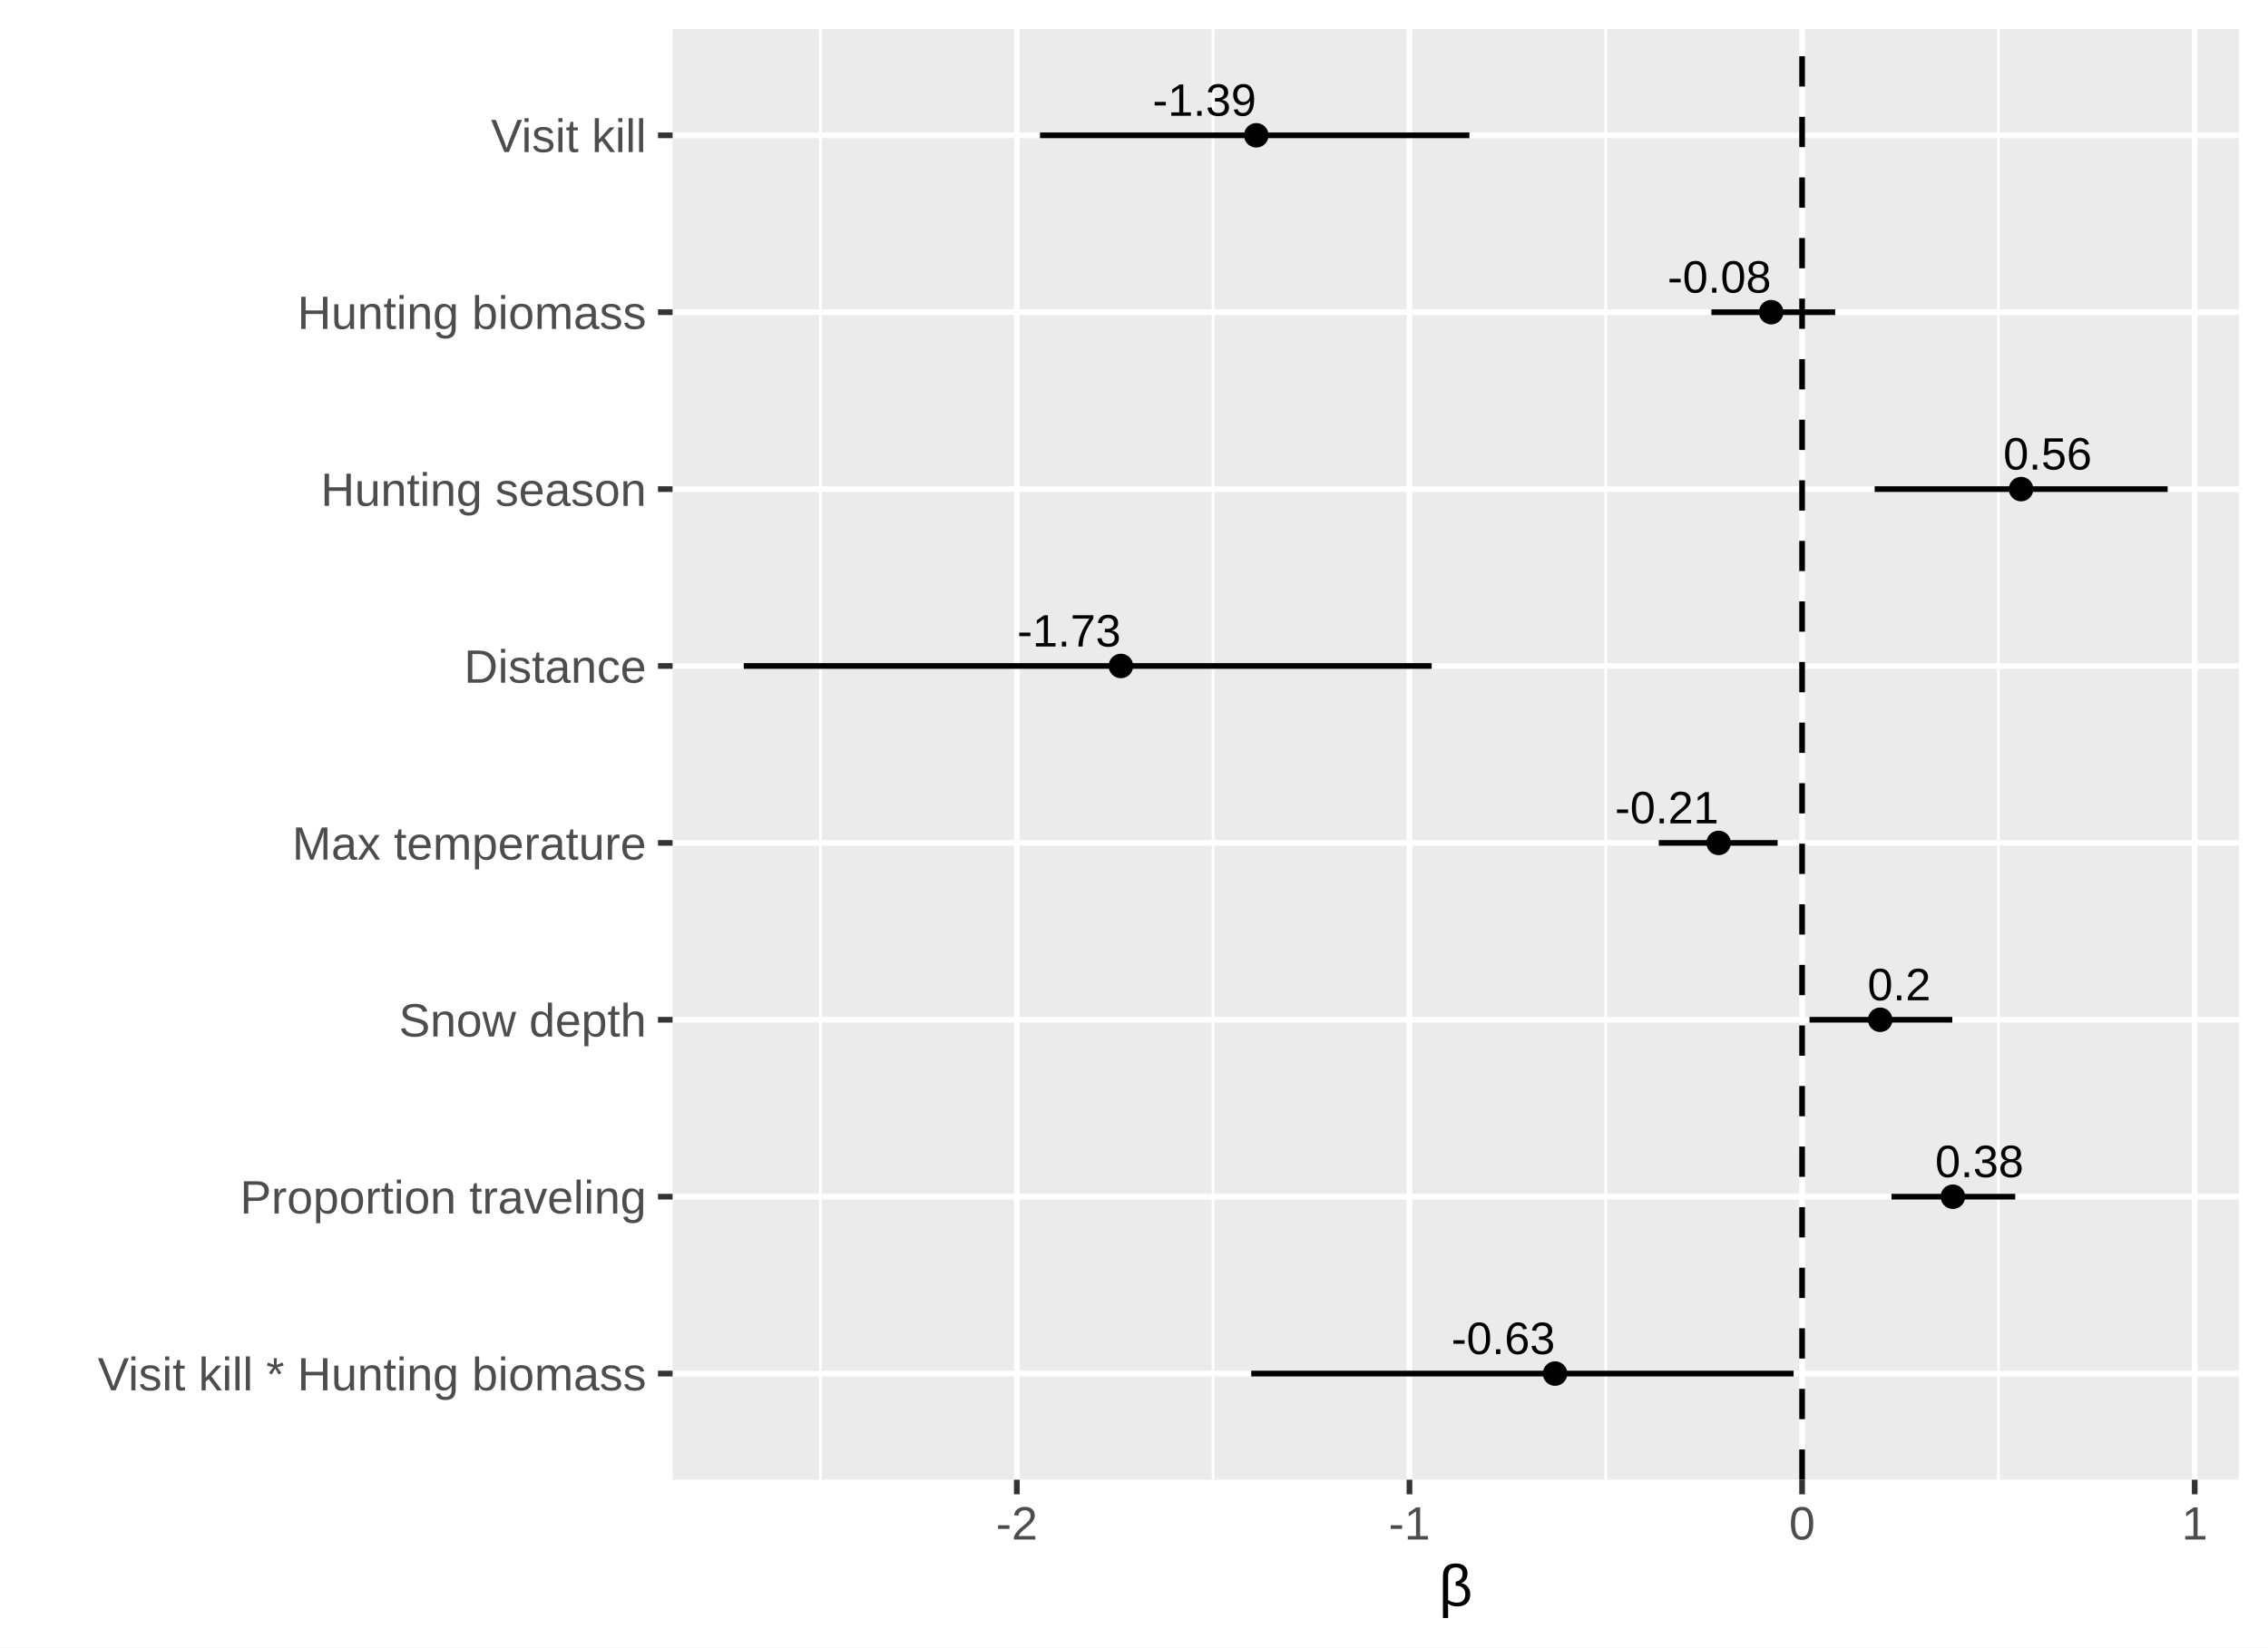
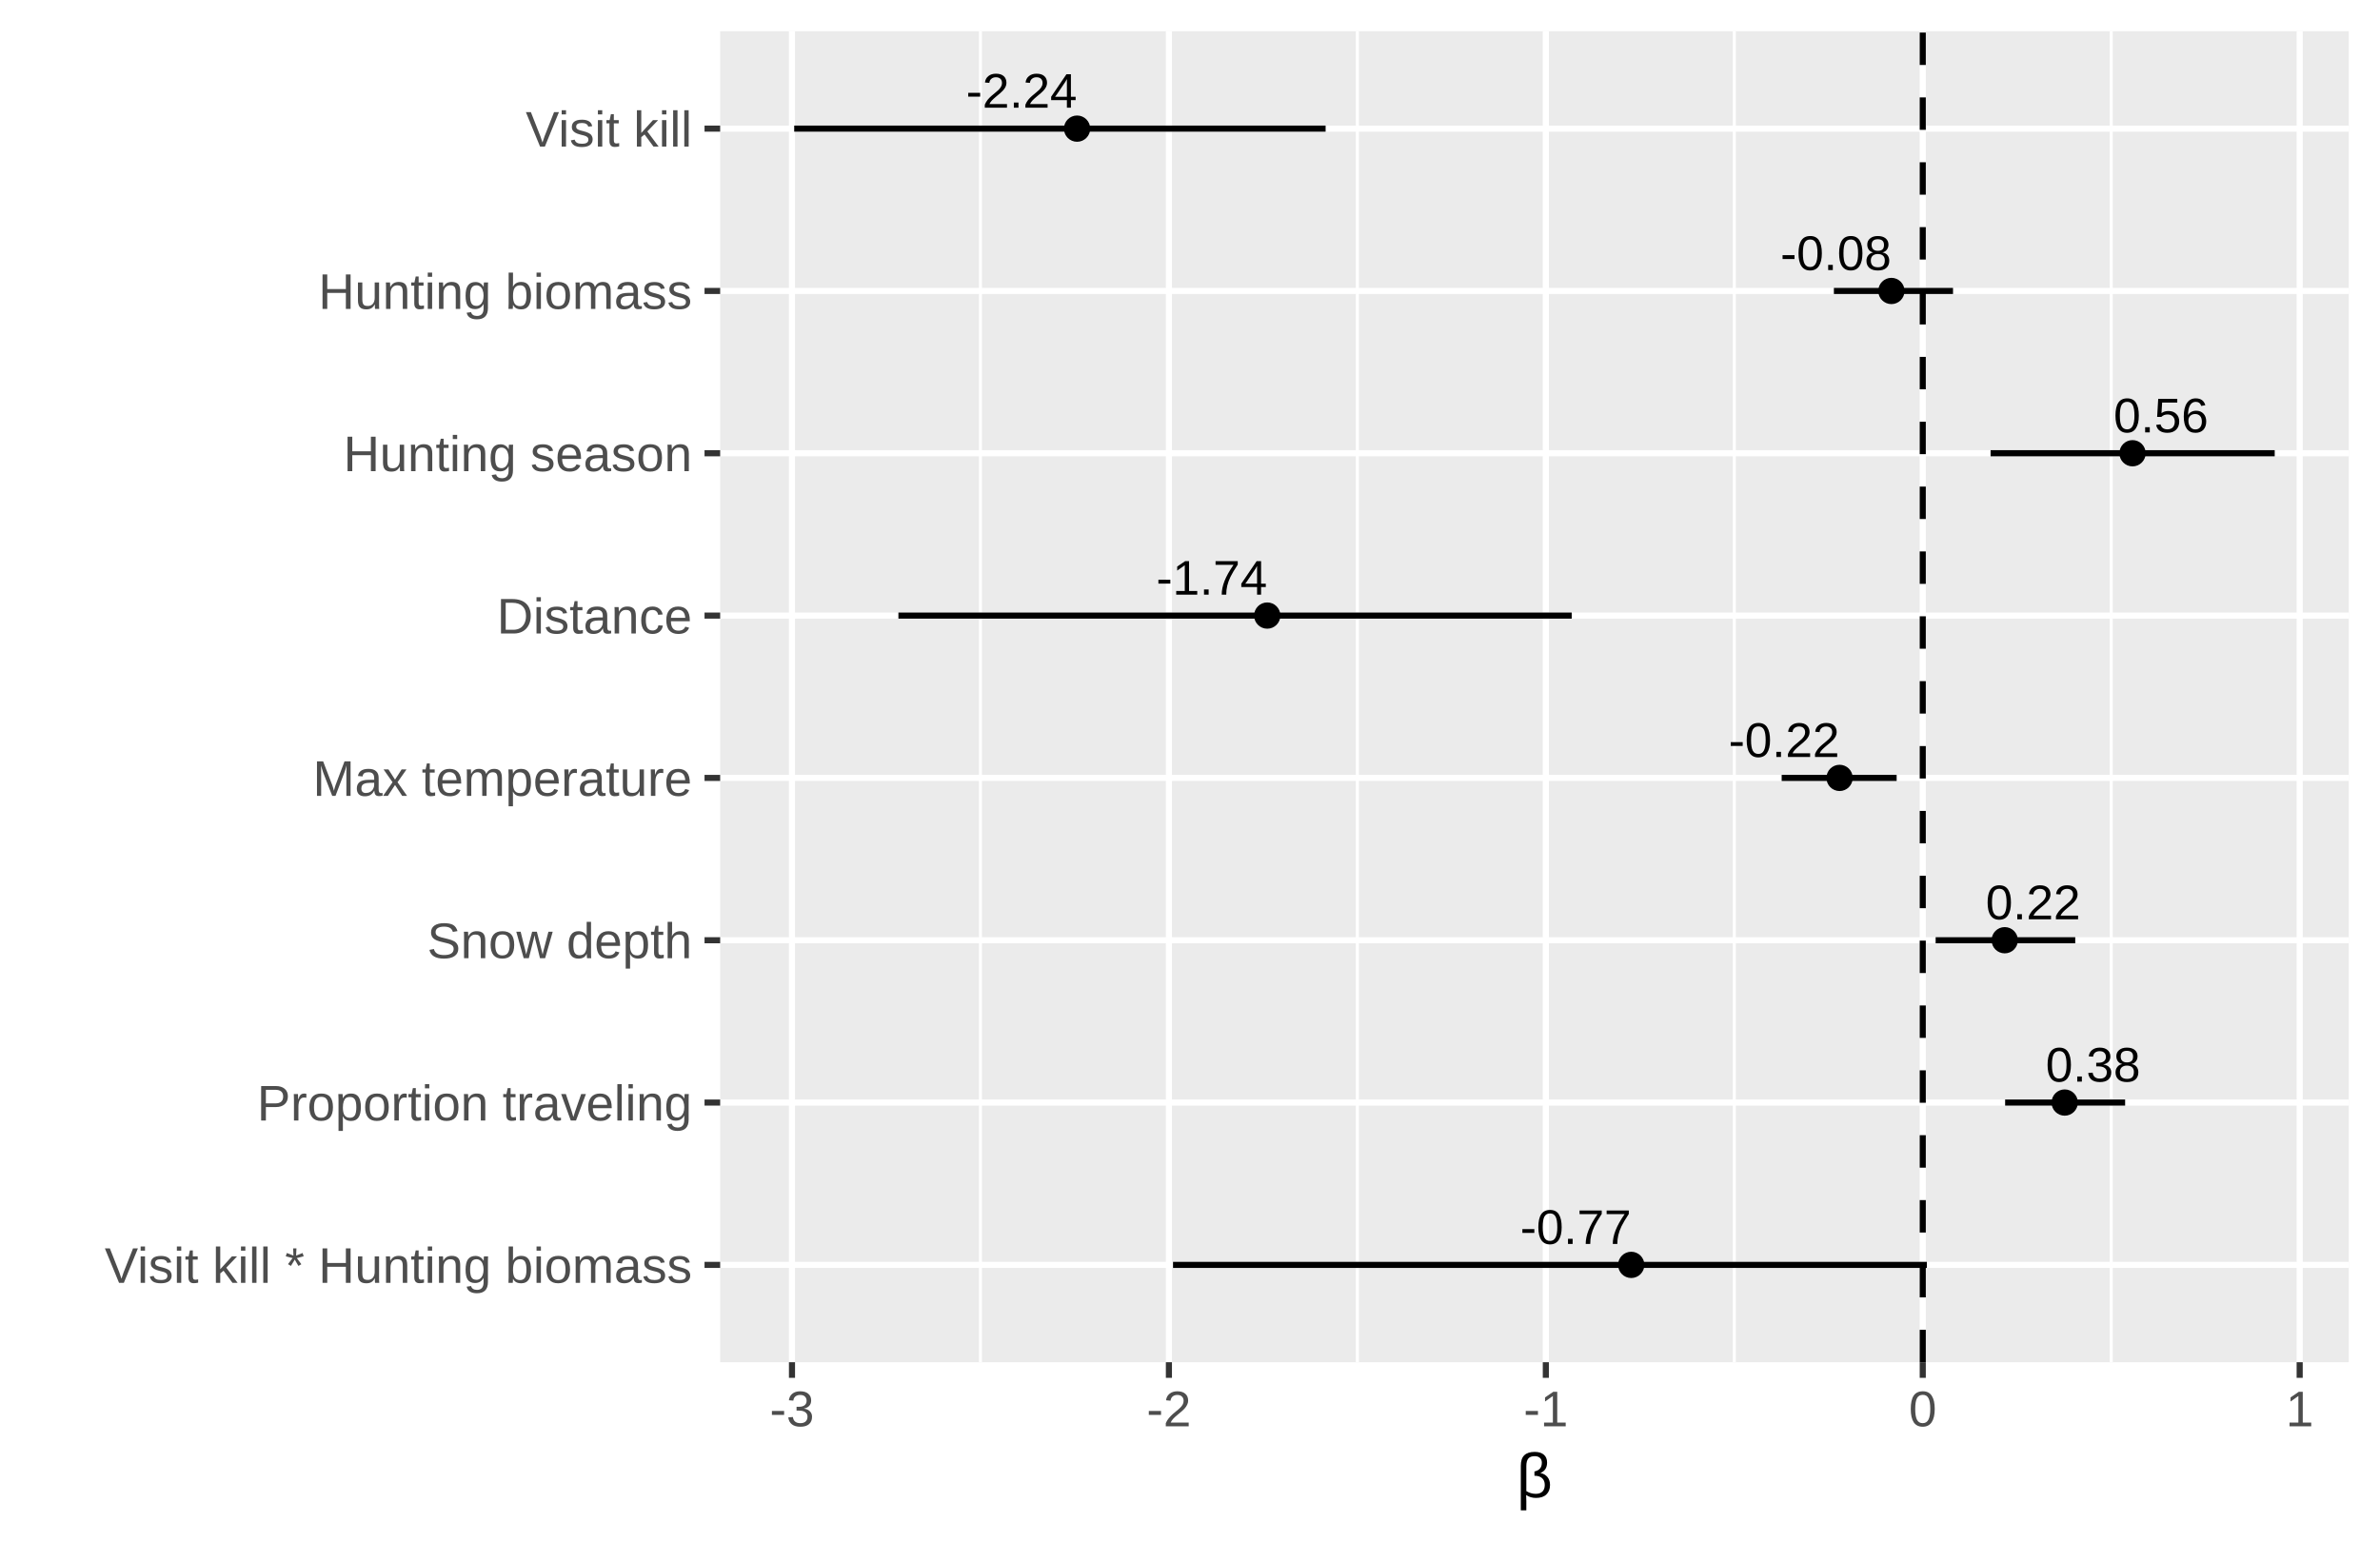
- <svg xmlns="http://www.w3.org/2000/svg" width="426.00pt" height="309.50pt" viewBox="0 0 426.00 309.50">
+ <svg xmlns="http://www.w3.org/2000/svg" width="417.50pt" height="270.50pt" viewBox="0 0 417.50 270.50">
  <g class="svglite">
    <defs>
      <style type="text/css">
    .svglite line, .svglite polyline, .svglite polygon, .svglite path, .svglite rect, .svglite circle {
      fill: none;
      stroke: #000000;
      stroke-linecap: round;
      stroke-linejoin: round;
      stroke-miterlimit: 10.00;
    }
    .svglite text {
      white-space: pre;
    }
    .svglite g.glyphgroup path {
      fill: inherit;
      stroke: none;
    }
  </style>
    </defs>
    <rect width="100%" height="100%" style="stroke: none; fill: #FFFFFF;" />
    <defs>
-       <clipPath id="cpMC4wMHw0MjYuMDB8MC4wMHwzMDkuNTA=">
-         <rect x="0.00" y="0.00" width="426.00" height="309.50" />
+       <clipPath id="cpMC4wMHw0MTcuNTB8MC4wMHwyNzAuNTA=">
+         <rect x="0.00" y="0.00" width="417.50" height="270.50" />
      </clipPath>
    </defs>
-     <g clip-path="url(#cpMC4wMHw0MjYuMDB8MC4wMHwzMDkuNTA=)">
-       <rect x="0" y="0.00" width="426.00" height="309.50" style="stroke-width: 1.07; stroke: #FFFFFF; fill: #FFFFFF;" />
+     <g clip-path="url(#cpMC4wMHw0MTcuNTB8MC4wMHwyNzAuNTA=)">
+       <rect x="0" y="0.00" width="417.50" height="270.50" style="stroke-width: 1.07; stroke: #FFFFFF; fill: #FFFFFF;" />
    </g>
    <defs>
-       <clipPath id="cpMTI2LjMzfDQyMC41Mnw1LjQ4fDI3OC4wMA==">
-         <rect x="126.33" y="5.48" width="294.19" height="272.52" />
+       <clipPath id="cpMTI2LjMzfDQxMi4wMnw1LjQ4fDIzOS4wMA==">
+         <rect x="126.33" y="5.48" width="285.69" height="233.52" />
      </clipPath>
    </defs>
-     <g clip-path="url(#cpMTI2LjMzfDQyMC41Mnw1LjQ4fDI3OC4wMA==)">
-       <rect x="126.33" y="5.48" width="294.19" height="272.52" style="stroke-width: 1.07; stroke: none; fill: #EBEBEB;" />
-       <polyline points="154.11,278.00 154.11,5.48 " style="stroke-width: 0.53; stroke: #FFFFFF; stroke-linecap: butt;" />
-       <polyline points="227.86,278.00 227.86,5.48 " style="stroke-width: 0.53; stroke: #FFFFFF; stroke-linecap: butt;" />
-       <polyline points="301.61,278.00 301.61,5.48 " style="stroke-width: 0.53; stroke: #FFFFFF; stroke-linecap: butt;" />
-       <polyline points="375.36,278.00 375.36,5.48 " style="stroke-width: 0.53; stroke: #FFFFFF; stroke-linecap: butt;" />
-       <polyline points="126.33,258.06 420.52,258.06 " style="stroke-width: 1.07; stroke: #FFFFFF; stroke-linecap: butt;" />
-       <polyline points="126.33,224.83 420.52,224.83 " style="stroke-width: 1.07; stroke: #FFFFFF; stroke-linecap: butt;" />
-       <polyline points="126.33,191.59 420.52,191.59 " style="stroke-width: 1.07; stroke: #FFFFFF; stroke-linecap: butt;" />
-       <polyline points="126.33,158.36 420.52,158.36 " style="stroke-width: 1.07; stroke: #FFFFFF; stroke-linecap: butt;" />
-       <polyline points="126.33,125.12 420.52,125.12 " style="stroke-width: 1.07; stroke: #FFFFFF; stroke-linecap: butt;" />
-       <polyline points="126.33,91.89 420.52,91.89 " style="stroke-width: 1.07; stroke: #FFFFFF; stroke-linecap: butt;" />
-       <polyline points="126.33,58.65 420.52,58.65 " style="stroke-width: 1.07; stroke: #FFFFFF; stroke-linecap: butt;" />
-       <polyline points="126.33,25.42 420.52,25.42 " style="stroke-width: 1.07; stroke: #FFFFFF; stroke-linecap: butt;" />
-       <polyline points="190.99,278.00 190.99,5.48 " style="stroke-width: 1.07; stroke: #FFFFFF; stroke-linecap: butt;" />
-       <polyline points="264.74,278.00 264.74,5.48 " style="stroke-width: 1.07; stroke: #FFFFFF; stroke-linecap: butt;" />
-       <polyline points="338.49,278.00 338.49,5.48 " style="stroke-width: 1.07; stroke: #FFFFFF; stroke-linecap: butt;" />
-       <polyline points="412.23,278.00 412.23,5.48 " style="stroke-width: 1.07; stroke: #FFFFFF; stroke-linecap: butt;" />
-       <circle cx="235.97" cy="25.42" r="1.95" style="stroke-width: 0.71; fill: #000000;" />
-       <circle cx="332.68" cy="58.65" r="1.95" style="stroke-width: 0.71; fill: #000000;" />
-       <circle cx="379.62" cy="91.89" r="1.95" style="stroke-width: 0.71; fill: #000000;" />
-       <circle cx="210.54" cy="125.12" r="1.95" style="stroke-width: 0.71; fill: #000000;" />
-       <circle cx="322.81" cy="158.36" r="1.95" style="stroke-width: 0.71; fill: #000000;" />
-       <circle cx="353.16" cy="191.59" r="1.95" style="stroke-width: 0.71; fill: #000000;" />
-       <circle cx="366.81" cy="224.83" r="1.95" style="stroke-width: 0.71; fill: #000000;" />
-       <circle cx="292.09" cy="258.06" r="1.95" style="stroke-width: 0.71; fill: #000000;" />
-       <line x1="195.34" y1="25.42" x2="276.00" y2="25.42" style="stroke-width: 1.07; stroke-linecap: butt;" />
-       <line x1="321.45" y1="58.65" x2="344.70" y2="58.65" style="stroke-width: 1.07; stroke-linecap: butt;" />
-       <line x1="352.12" y1="91.89" x2="407.15" y2="91.89" style="stroke-width: 1.07; stroke-linecap: butt;" />
-       <line x1="139.70" y1="125.12" x2="268.92" y2="125.12" style="stroke-width: 1.07; stroke-linecap: butt;" />
-       <line x1="311.57" y1="158.36" x2="333.89" y2="158.36" style="stroke-width: 1.07; stroke-linecap: butt;" />
-       <line x1="339.88" y1="191.59" x2="366.70" y2="191.59" style="stroke-width: 1.07; stroke-linecap: butt;" />
-       <line x1="355.28" y1="224.83" x2="378.52" y2="224.83" style="stroke-width: 1.07; stroke-linecap: butt;" />
-       <line x1="235.02" y1="258.06" x2="336.90" y2="258.06" style="stroke-width: 1.07; stroke-linecap: butt;" />
-       <line x1="338.49" y1="278.00" x2="338.49" y2="5.48" style="stroke-width: 1.07; stroke-dasharray: 5.69,5.69; stroke-linecap: butt;" />
-       <text x="235.97" y="21.75" text-anchor="end" style="font-size: 8.54px; font-family: &quot;Arial&quot;;" textLength="19.47px" lengthAdjust="spacingAndGlyphs">-1.39</text>
-       <text x="332.68" y="54.99" text-anchor="end" style="font-size: 8.54px; font-family: &quot;Arial&quot;;" textLength="19.47px" lengthAdjust="spacingAndGlyphs">-0.08</text>
-       <text x="376.29" y="88.22" style="font-size: 8.54px; font-family: &quot;Arial&quot;;" textLength="16.62px" lengthAdjust="spacingAndGlyphs">0.56</text>
-       <text x="210.54" y="121.46" text-anchor="end" style="font-size: 8.54px; font-family: &quot;Arial&quot;;" textLength="19.47px" lengthAdjust="spacingAndGlyphs">-1.73</text>
-       <text x="322.81" y="154.69" text-anchor="end" style="font-size: 8.54px; font-family: &quot;Arial&quot;;" textLength="19.47px" lengthAdjust="spacingAndGlyphs">-0.21</text>
-       <text x="350.78" y="187.93" style="font-size: 8.54px; font-family: &quot;Arial&quot;;" textLength="11.88px" lengthAdjust="spacingAndGlyphs">0.2</text>
-       <text x="363.49" y="221.16" style="font-size: 8.54px; font-family: &quot;Arial&quot;;" textLength="16.62px" lengthAdjust="spacingAndGlyphs">0.38</text>
-       <text x="292.09" y="254.40" text-anchor="end" style="font-size: 8.54px; font-family: &quot;Arial&quot;;" textLength="19.47px" lengthAdjust="spacingAndGlyphs">-0.63</text>
+     <g clip-path="url(#cpMTI2LjMzfDQxMi4wMnw1LjQ4fDIzOS4wMA==)">
+       <rect x="126.33" y="5.48" width="285.69" height="233.52" style="stroke-width: 1.07; stroke: none; fill: #EBEBEB;" />
+       <polyline points="171.99,239.00 171.99,5.48 " style="stroke-width: 0.53; stroke: #FFFFFF; stroke-linecap: butt;" />
+       <polyline points="238.11,239.00 238.11,5.48 " style="stroke-width: 0.53; stroke: #FFFFFF; stroke-linecap: butt;" />
+       <polyline points="304.23,239.00 304.23,5.48 " style="stroke-width: 0.53; stroke: #FFFFFF; stroke-linecap: butt;" />
+       <polyline points="370.35,239.00 370.35,5.48 " style="stroke-width: 0.53; stroke: #FFFFFF; stroke-linecap: butt;" />
+       <polyline points="126.33,221.92 412.02,221.92 " style="stroke-width: 1.07; stroke: #FFFFFF; stroke-linecap: butt;" />
+       <polyline points="126.33,193.44 412.02,193.44 " style="stroke-width: 1.07; stroke: #FFFFFF; stroke-linecap: butt;" />
+       <polyline points="126.33,164.96 412.02,164.96 " style="stroke-width: 1.07; stroke: #FFFFFF; stroke-linecap: butt;" />
+       <polyline points="126.33,136.48 412.02,136.48 " style="stroke-width: 1.07; stroke: #FFFFFF; stroke-linecap: butt;" />
+       <polyline points="126.33,108.00 412.02,108.00 " style="stroke-width: 1.07; stroke: #FFFFFF; stroke-linecap: butt;" />
+       <polyline points="126.33,79.52 412.02,79.52 " style="stroke-width: 1.07; stroke: #FFFFFF; stroke-linecap: butt;" />
+       <polyline points="126.33,51.05 412.02,51.05 " style="stroke-width: 1.07; stroke: #FFFFFF; stroke-linecap: butt;" />
+       <polyline points="126.33,22.57 412.02,22.57 " style="stroke-width: 1.07; stroke: #FFFFFF; stroke-linecap: butt;" />
+       <polyline points="138.93,239.00 138.93,5.48 " style="stroke-width: 1.07; stroke: #FFFFFF; stroke-linecap: butt;" />
+       <polyline points="205.05,239.00 205.05,5.48 " style="stroke-width: 1.07; stroke: #FFFFFF; stroke-linecap: butt;" />
+       <polyline points="271.17,239.00 271.17,5.48 " style="stroke-width: 1.07; stroke: #FFFFFF; stroke-linecap: butt;" />
+       <polyline points="337.29,239.00 337.29,5.48 " style="stroke-width: 1.07; stroke: #FFFFFF; stroke-linecap: butt;" />
+       <polyline points="403.41,239.00 403.41,5.48 " style="stroke-width: 1.07; stroke: #FFFFFF; stroke-linecap: butt;" />
+       <circle cx="188.94" cy="22.57" r="1.95" style="stroke-width: 0.71; fill: #000000;" />
+       <circle cx="331.79" cy="51.05" r="1.95" style="stroke-width: 0.71; fill: #000000;" />
+       <circle cx="374.09" cy="79.52" r="1.95" style="stroke-width: 0.71; fill: #000000;" />
+       <circle cx="222.30" cy="108.00" r="1.95" style="stroke-width: 0.71; fill: #000000;" />
+       <circle cx="322.70" cy="136.48" r="1.95" style="stroke-width: 0.71; fill: #000000;" />
+       <circle cx="351.67" cy="164.96" r="1.95" style="stroke-width: 0.71; fill: #000000;" />
+       <circle cx="362.19" cy="193.44" r="1.95" style="stroke-width: 0.71; fill: #000000;" />
+       <circle cx="286.15" cy="221.92" r="1.95" style="stroke-width: 0.71; fill: #000000;" />
+       <line x1="139.32" y1="22.57" x2="232.54" y2="22.57" style="stroke-width: 1.07; stroke-linecap: butt;" />
+       <line x1="321.70" y1="51.05" x2="342.60" y2="51.05" style="stroke-width: 1.07; stroke-linecap: butt;" />
+       <line x1="349.19" y1="79.52" x2="399.03" y2="79.52" style="stroke-width: 1.07; stroke-linecap: butt;" />
+       <line x1="157.60" y1="108.00" x2="275.71" y2="108.00" style="stroke-width: 1.07; stroke-linecap: butt;" />
+       <line x1="312.54" y1="136.48" x2="332.71" y2="136.48" style="stroke-width: 1.07; stroke-linecap: butt;" />
+       <line x1="339.55" y1="164.96" x2="364.04" y2="164.96" style="stroke-width: 1.07; stroke-linecap: butt;" />
+       <line x1="351.74" y1="193.44" x2="372.79" y2="193.44" style="stroke-width: 1.07; stroke-linecap: butt;" />
+       <line x1="205.77" y1="221.92" x2="338.01" y2="221.92" style="stroke-width: 1.07; stroke-linecap: butt;" />
+       <line x1="337.29" y1="239.00" x2="337.29" y2="5.48" style="stroke-width: 1.07; stroke-dasharray: 5.69,5.69; stroke-linecap: butt;" />
+       <text x="188.94" y="18.90" text-anchor="end" style="font-size: 8.54px; font-family: &quot;Arial&quot;;" textLength="19.47px" lengthAdjust="spacingAndGlyphs">-2.24</text>
+       <text x="331.79" y="47.38" text-anchor="end" style="font-size: 8.54px; font-family: &quot;Arial&quot;;" textLength="19.47px" lengthAdjust="spacingAndGlyphs">-0.08</text>
+       <text x="370.77" y="75.86" style="font-size: 8.54px; font-family: &quot;Arial&quot;;" textLength="16.62px" lengthAdjust="spacingAndGlyphs">0.56</text>
+       <text x="222.30" y="104.33" text-anchor="end" style="font-size: 8.54px; font-family: &quot;Arial&quot;;" textLength="19.47px" lengthAdjust="spacingAndGlyphs">-1.74</text>
+       <text x="322.70" y="132.81" text-anchor="end" style="font-size: 8.54px; font-family: &quot;Arial&quot;;" textLength="19.47px" lengthAdjust="spacingAndGlyphs">-0.22</text>
+       <text x="348.34" y="161.29" style="font-size: 8.54px; font-family: &quot;Arial&quot;;" textLength="16.62px" lengthAdjust="spacingAndGlyphs">0.22</text>
+       <text x="358.86" y="189.77" style="font-size: 8.54px; font-family: &quot;Arial&quot;;" textLength="16.62px" lengthAdjust="spacingAndGlyphs">0.38</text>
+       <text x="286.15" y="218.25" text-anchor="end" style="font-size: 8.54px; font-family: &quot;Arial&quot;;" textLength="19.47px" lengthAdjust="spacingAndGlyphs">-0.77</text>
    </g>
-     <g clip-path="url(#cpMC4wMHw0MjYuMDB8MC4wMHwzMDkuNTA=)">
-       <text x="121.40" y="261.21" text-anchor="end" style="font-size: 8.80px;fill: #4D4D4D; font-family: &quot;Arial&quot;;" textLength="102.98px" lengthAdjust="spacingAndGlyphs">Visit kill * Hunting biomass</text>
-       <text x="121.40" y="227.98" text-anchor="end" style="font-size: 8.80px;fill: #4D4D4D; font-family: &quot;Arial&quot;;" textLength="76.23px" lengthAdjust="spacingAndGlyphs">Proportion traveling</text>
-       <text x="121.40" y="194.74" text-anchor="end" style="font-size: 8.80px;fill: #4D4D4D; font-family: &quot;Arial&quot;;" textLength="46.45px" lengthAdjust="spacingAndGlyphs">Snow depth</text>
-       <text x="121.40" y="161.51" text-anchor="end" style="font-size: 8.80px;fill: #4D4D4D; font-family: &quot;Arial&quot;;" textLength="66.45px" lengthAdjust="spacingAndGlyphs">Max temperature</text>
-       <text x="121.40" y="128.27" text-anchor="end" style="font-size: 8.80px;fill: #4D4D4D; font-family: &quot;Arial&quot;;" textLength="34.23px" lengthAdjust="spacingAndGlyphs">Distance</text>
-       <text x="121.40" y="95.04" text-anchor="end" style="font-size: 8.80px;fill: #4D4D4D; font-family: &quot;Arial&quot;;" textLength="61.12px" lengthAdjust="spacingAndGlyphs">Hunting season</text>
-       <text x="121.40" y="61.80" text-anchor="end" style="font-size: 8.80px;fill: #4D4D4D; font-family: &quot;Arial&quot;;" textLength="65.52px" lengthAdjust="spacingAndGlyphs">Hunting biomass</text>
-       <text x="121.40" y="28.57" text-anchor="end" style="font-size: 8.80px;fill: #4D4D4D; font-family: &quot;Arial&quot;;" textLength="29.17px" lengthAdjust="spacingAndGlyphs">Visit kill</text>
-       <polyline points="123.59,258.06 126.33,258.06 " style="stroke-width: 1.07; stroke: #333333; stroke-linecap: butt;" />
-       <polyline points="123.59,224.83 126.33,224.83 " style="stroke-width: 1.07; stroke: #333333; stroke-linecap: butt;" />
-       <polyline points="123.59,191.59 126.33,191.59 " style="stroke-width: 1.07; stroke: #333333; stroke-linecap: butt;" />
-       <polyline points="123.59,158.36 126.33,158.36 " style="stroke-width: 1.07; stroke: #333333; stroke-linecap: butt;" />
-       <polyline points="123.59,125.12 126.33,125.12 " style="stroke-width: 1.07; stroke: #333333; stroke-linecap: butt;" />
-       <polyline points="123.59,91.89 126.33,91.89 " style="stroke-width: 1.07; stroke: #333333; stroke-linecap: butt;" />
-       <polyline points="123.59,58.65 126.33,58.65 " style="stroke-width: 1.07; stroke: #333333; stroke-linecap: butt;" />
-       <polyline points="123.59,25.42 126.33,25.42 " style="stroke-width: 1.07; stroke: #333333; stroke-linecap: butt;" />
-       <polyline points="190.99,280.74 190.99,278.00 " style="stroke-width: 1.07; stroke: #333333; stroke-linecap: butt;" />
-       <polyline points="264.74,280.74 264.74,278.00 " style="stroke-width: 1.07; stroke: #333333; stroke-linecap: butt;" />
-       <polyline points="338.49,280.74 338.49,278.00 " style="stroke-width: 1.07; stroke: #333333; stroke-linecap: butt;" />
-       <polyline points="412.23,280.74 412.23,278.00 " style="stroke-width: 1.07; stroke: #333333; stroke-linecap: butt;" />
-       <text x="190.99" y="289.24" text-anchor="middle" style="font-size: 8.80px;fill: #4D4D4D; font-family: &quot;Arial&quot;;" textLength="7.81px" lengthAdjust="spacingAndGlyphs">-2</text>
-       <text x="264.74" y="289.24" text-anchor="middle" style="font-size: 8.80px;fill: #4D4D4D; font-family: &quot;Arial&quot;;" textLength="7.81px" lengthAdjust="spacingAndGlyphs">-1</text>
-       <text x="338.49" y="289.24" text-anchor="middle" style="font-size: 8.80px;fill: #4D4D4D; font-family: &quot;Arial&quot;;" textLength="4.89px" lengthAdjust="spacingAndGlyphs">0</text>
-       <text x="412.23" y="289.24" text-anchor="middle" style="font-size: 8.80px;fill: #4D4D4D; font-family: &quot;Arial&quot;;" textLength="4.89px" lengthAdjust="spacingAndGlyphs">1</text>
-       <text x="273.43" y="301.70" text-anchor="middle" style="font-size: 11.00px; font-family: &quot;Arial&quot;;" textLength="6.33px" lengthAdjust="spacingAndGlyphs">β</text>
+     <g clip-path="url(#cpMC4wMHw0MTcuNTB8MC4wMHwyNzAuNTA=)">
+       <text x="121.40" y="225.07" text-anchor="end" style="font-size: 8.80px;fill: #4D4D4D; font-family: &quot;Arial&quot;;" textLength="102.98px" lengthAdjust="spacingAndGlyphs">Visit kill * Hunting biomass</text>
+       <text x="121.40" y="196.59" text-anchor="end" style="font-size: 8.80px;fill: #4D4D4D; font-family: &quot;Arial&quot;;" textLength="76.23px" lengthAdjust="spacingAndGlyphs">Proportion traveling</text>
+       <text x="121.40" y="168.11" text-anchor="end" style="font-size: 8.80px;fill: #4D4D4D; font-family: &quot;Arial&quot;;" textLength="46.45px" lengthAdjust="spacingAndGlyphs">Snow depth</text>
+       <text x="121.40" y="139.63" text-anchor="end" style="font-size: 8.80px;fill: #4D4D4D; font-family: &quot;Arial&quot;;" textLength="66.45px" lengthAdjust="spacingAndGlyphs">Max temperature</text>
+       <text x="121.40" y="111.15" text-anchor="end" style="font-size: 8.80px;fill: #4D4D4D; font-family: &quot;Arial&quot;;" textLength="34.23px" lengthAdjust="spacingAndGlyphs">Distance</text>
+       <text x="121.40" y="82.67" text-anchor="end" style="font-size: 8.80px;fill: #4D4D4D; font-family: &quot;Arial&quot;;" textLength="61.12px" lengthAdjust="spacingAndGlyphs">Hunting season</text>
+       <text x="121.40" y="54.20" text-anchor="end" style="font-size: 8.80px;fill: #4D4D4D; font-family: &quot;Arial&quot;;" textLength="65.52px" lengthAdjust="spacingAndGlyphs">Hunting biomass</text>
+       <text x="121.40" y="25.72" text-anchor="end" style="font-size: 8.80px;fill: #4D4D4D; font-family: &quot;Arial&quot;;" textLength="29.17px" lengthAdjust="spacingAndGlyphs">Visit kill</text>
+       <polyline points="123.59,221.92 126.33,221.92 " style="stroke-width: 1.07; stroke: #333333; stroke-linecap: butt;" />
+       <polyline points="123.59,193.44 126.33,193.44 " style="stroke-width: 1.07; stroke: #333333; stroke-linecap: butt;" />
+       <polyline points="123.59,164.96 126.33,164.96 " style="stroke-width: 1.07; stroke: #333333; stroke-linecap: butt;" />
+       <polyline points="123.59,136.48 126.33,136.48 " style="stroke-width: 1.07; stroke: #333333; stroke-linecap: butt;" />
+       <polyline points="123.59,108.00 126.33,108.00 " style="stroke-width: 1.07; stroke: #333333; stroke-linecap: butt;" />
+       <polyline points="123.59,79.52 126.33,79.52 " style="stroke-width: 1.07; stroke: #333333; stroke-linecap: butt;" />
+       <polyline points="123.59,51.05 126.33,51.05 " style="stroke-width: 1.07; stroke: #333333; stroke-linecap: butt;" />
+       <polyline points="123.59,22.57 126.33,22.57 " style="stroke-width: 1.07; stroke: #333333; stroke-linecap: butt;" />
+       <polyline points="138.93,241.74 138.93,239.00 " style="stroke-width: 1.07; stroke: #333333; stroke-linecap: butt;" />
+       <polyline points="205.05,241.74 205.05,239.00 " style="stroke-width: 1.07; stroke: #333333; stroke-linecap: butt;" />
+       <polyline points="271.17,241.74 271.17,239.00 " style="stroke-width: 1.07; stroke: #333333; stroke-linecap: butt;" />
+       <polyline points="337.29,241.74 337.29,239.00 " style="stroke-width: 1.07; stroke: #333333; stroke-linecap: butt;" />
+       <polyline points="403.41,241.74 403.41,239.00 " style="stroke-width: 1.07; stroke: #333333; stroke-linecap: butt;" />
+       <text x="138.93" y="250.24" text-anchor="middle" style="font-size: 8.80px;fill: #4D4D4D; font-family: &quot;Arial&quot;;" textLength="7.81px" lengthAdjust="spacingAndGlyphs">-3</text>
+       <text x="205.05" y="250.24" text-anchor="middle" style="font-size: 8.80px;fill: #4D4D4D; font-family: &quot;Arial&quot;;" textLength="7.81px" lengthAdjust="spacingAndGlyphs">-2</text>
+       <text x="271.17" y="250.24" text-anchor="middle" style="font-size: 8.80px;fill: #4D4D4D; font-family: &quot;Arial&quot;;" textLength="7.81px" lengthAdjust="spacingAndGlyphs">-1</text>
+       <text x="337.29" y="250.24" text-anchor="middle" style="font-size: 8.80px;fill: #4D4D4D; font-family: &quot;Arial&quot;;" textLength="4.89px" lengthAdjust="spacingAndGlyphs">0</text>
+       <text x="403.41" y="250.24" text-anchor="middle" style="font-size: 8.80px;fill: #4D4D4D; font-family: &quot;Arial&quot;;" textLength="4.89px" lengthAdjust="spacingAndGlyphs">1</text>
+       <text x="269.18" y="262.70" text-anchor="middle" style="font-size: 11.00px; font-family: &quot;Arial&quot;;" textLength="6.33px" lengthAdjust="spacingAndGlyphs">β</text>
    </g>
  </g>
</svg>
